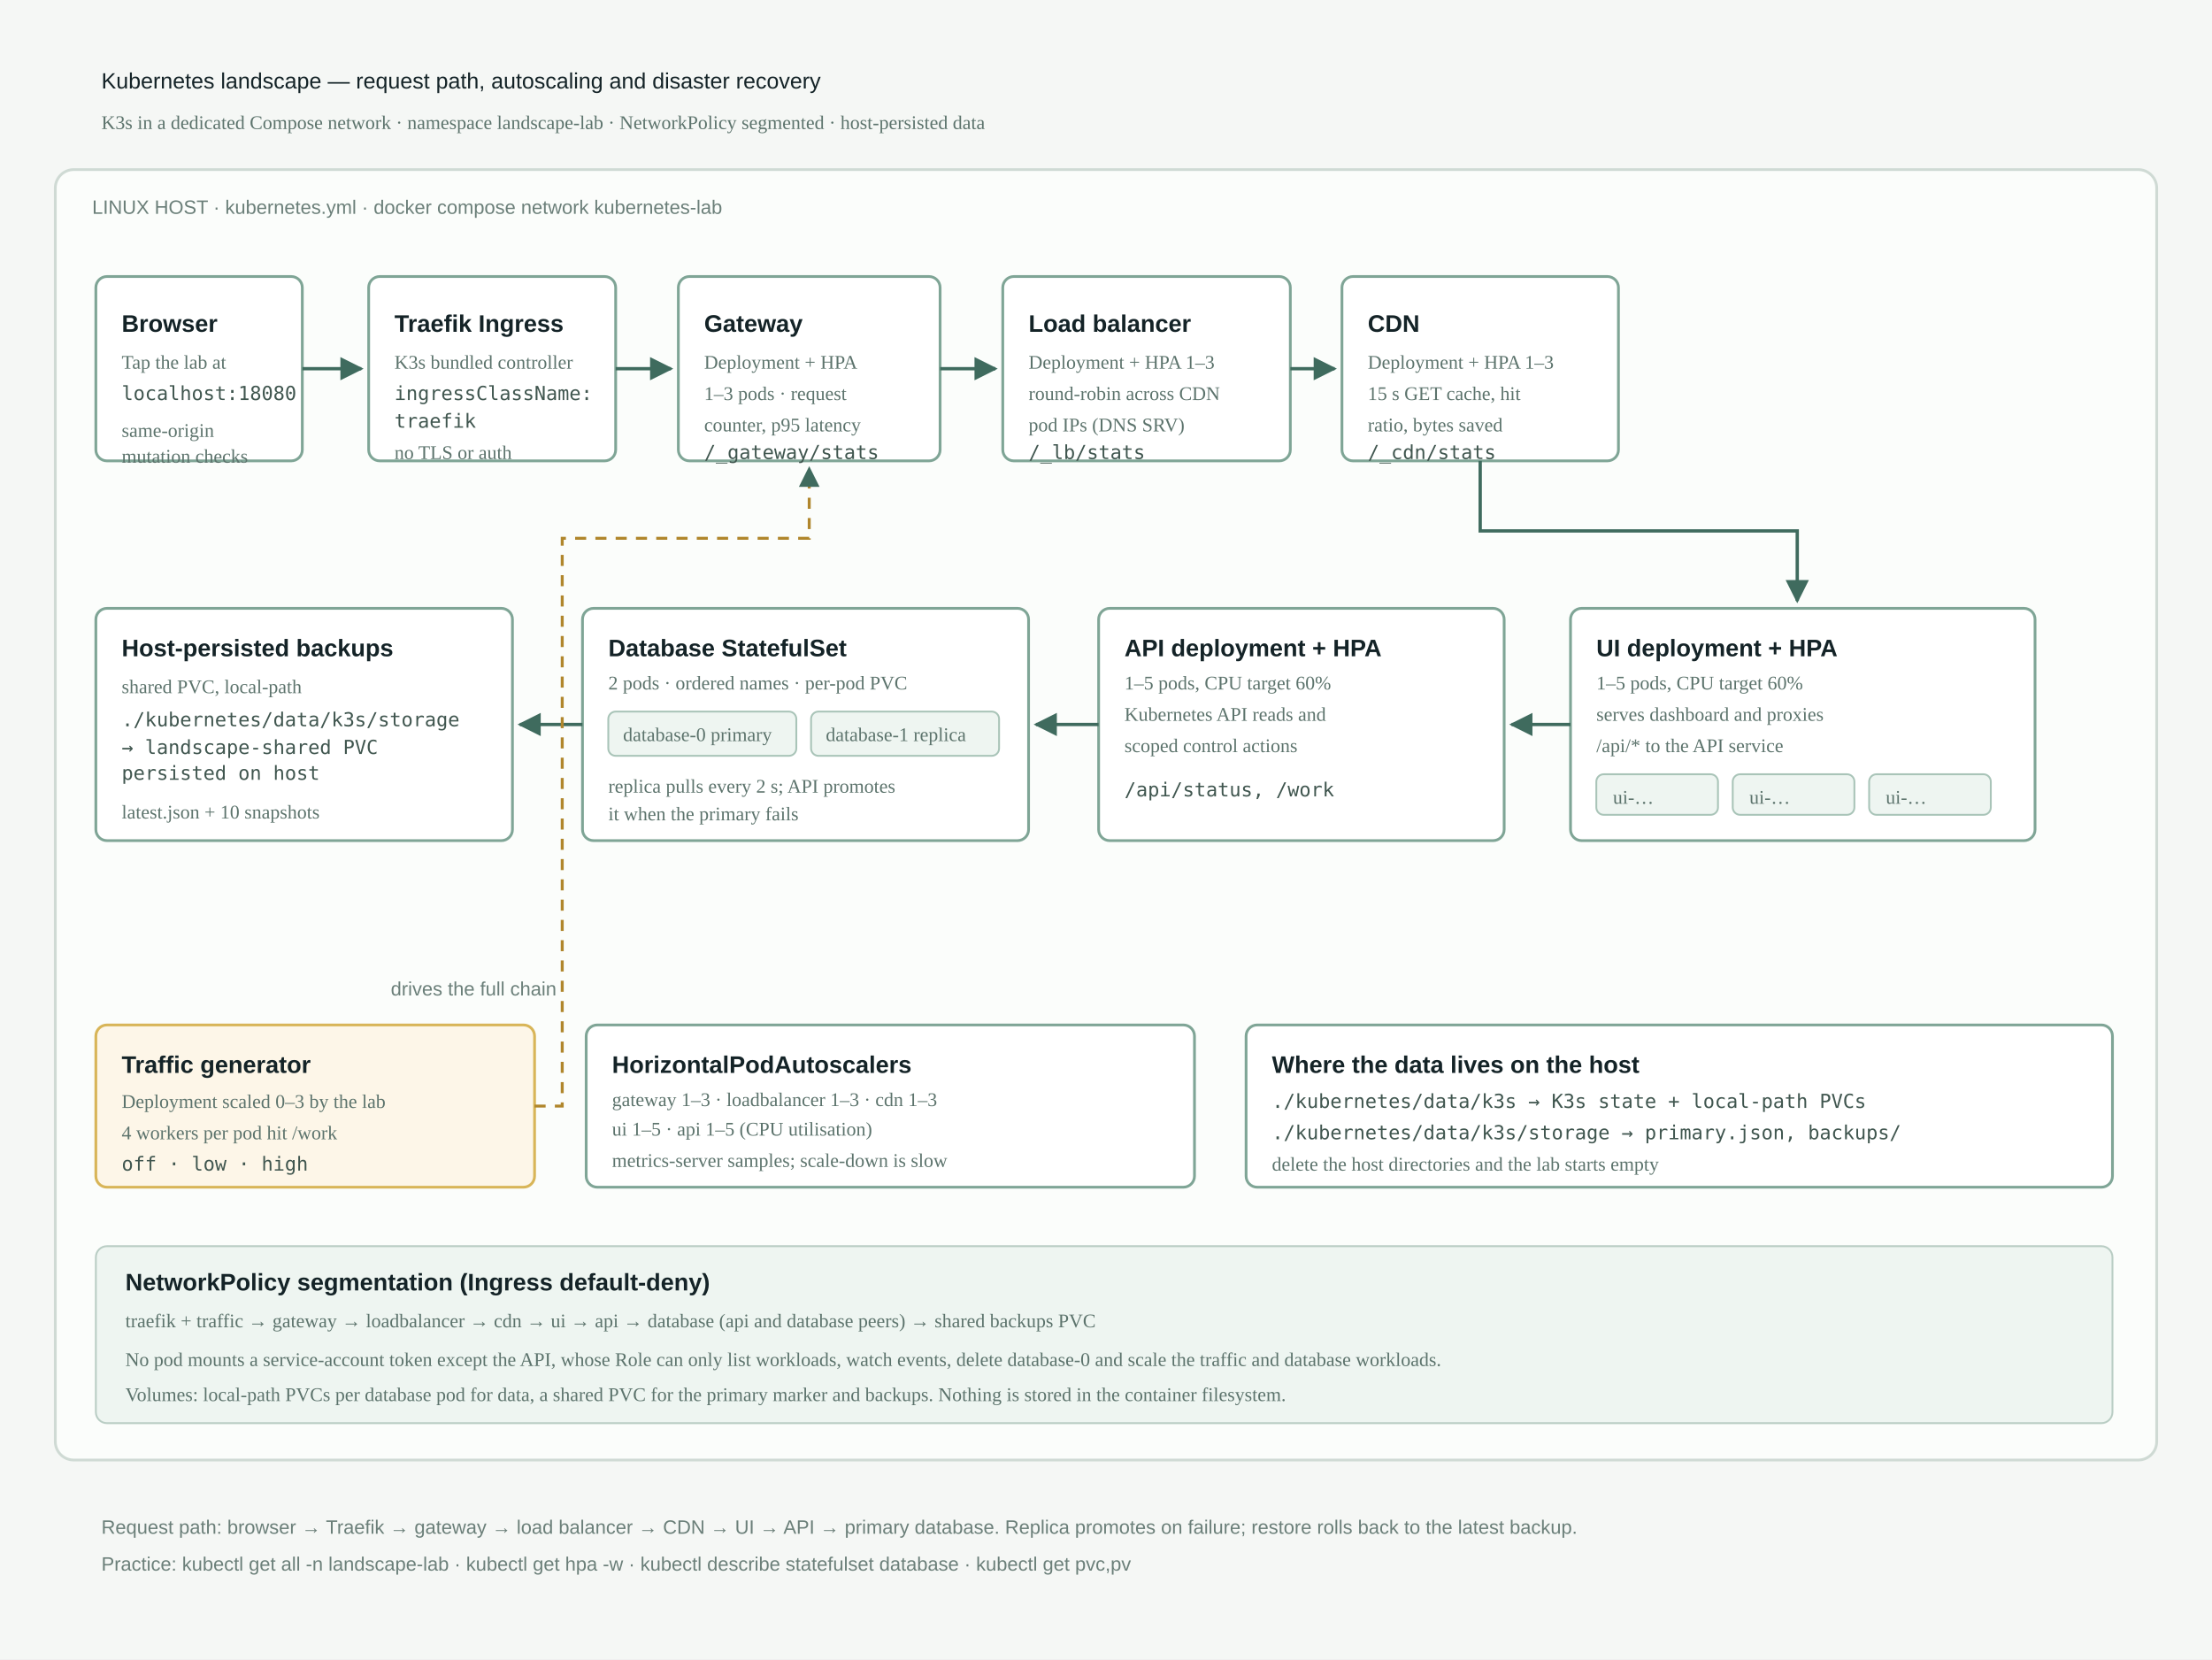
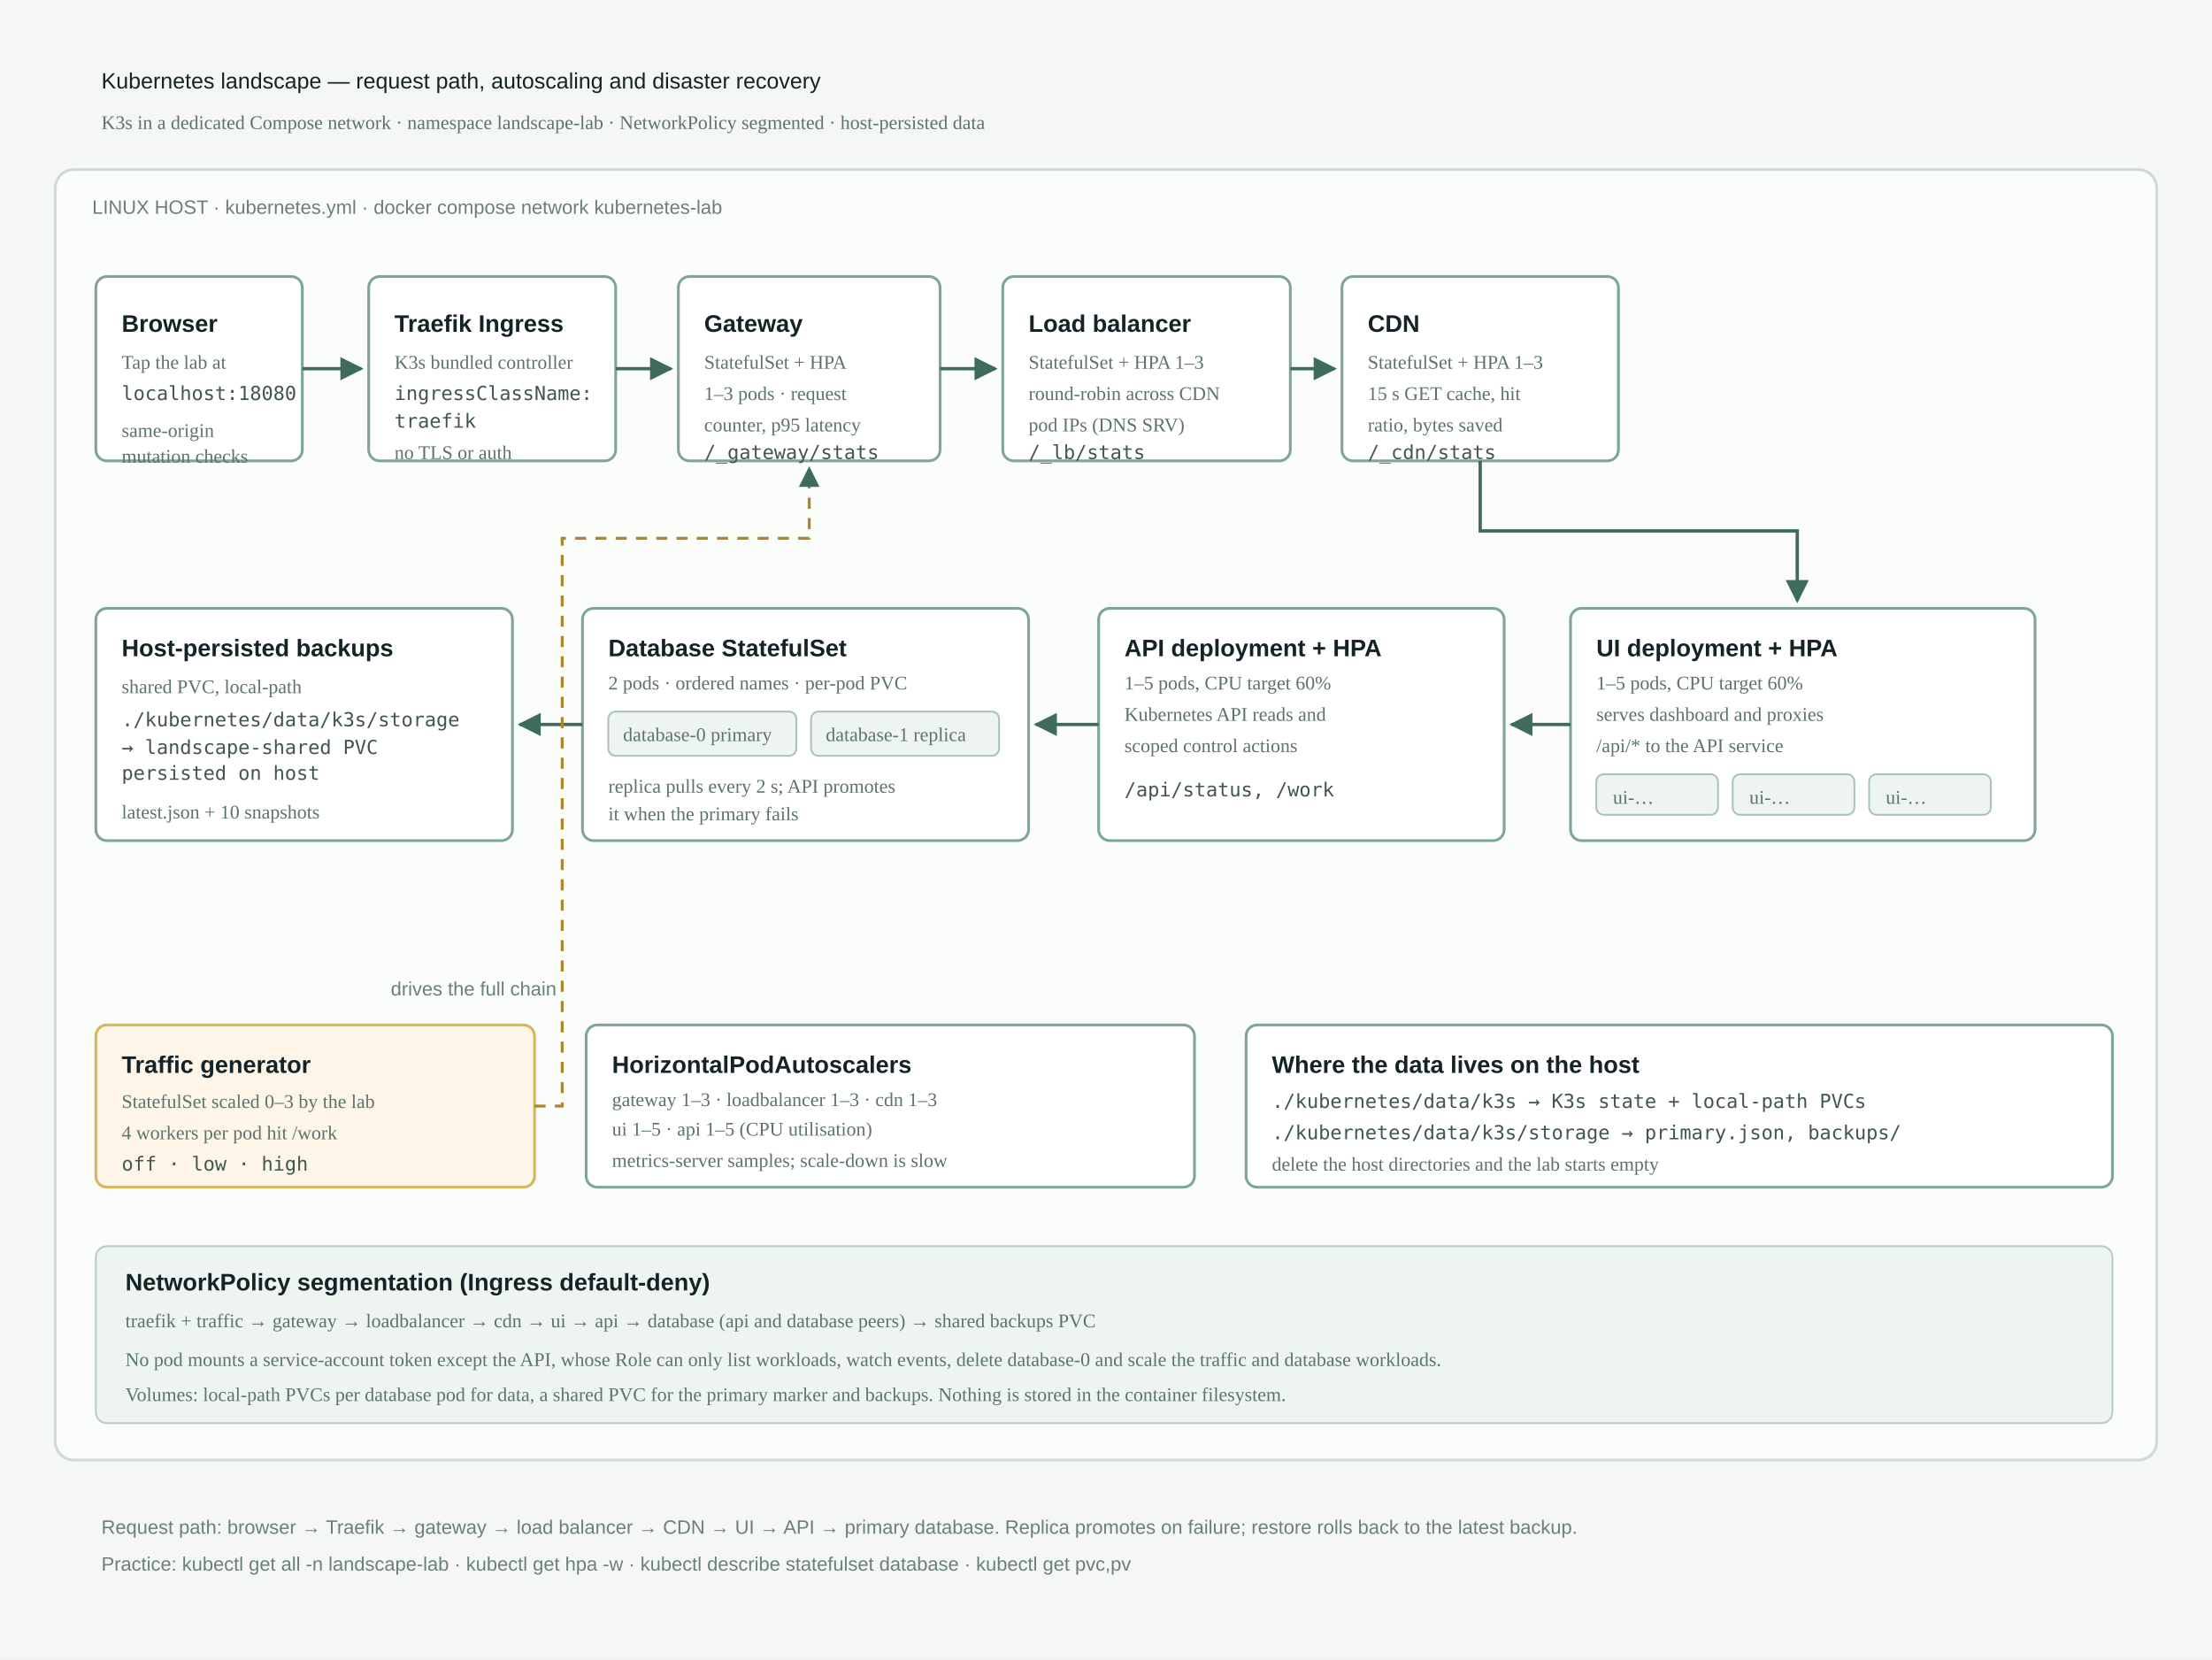
<svg xmlns="http://www.w3.org/2000/svg" viewBox="0 0 1200 900" width="1200" height="900" role="img" aria-labelledby="title desc">
  <defs>
    <marker id="arrow" viewBox="0 0 10 10" refX="9" refY="5" markerWidth="7" markerHeight="7" orient="auto-start-reverse">
      <path d="M0,0 L10,5 L0,10 z" fill="#3f6b5e" />
    </marker>
    <style>
      .box { fill: #ffffff; stroke: #7fa596; stroke-width: 1.5; rx: 6; }
      .box-dark { fill: #102e2e; stroke: #102e2e; }
      .chip { fill: #eef5f1; stroke: #a9c4b8; stroke-width: 1; rx: 4; }
      .warn { fill: #fdf6e8; stroke: #d8b558; stroke-width: 1.5; rx: 6; }
      .t { font-family: 'Trebuchet MS', Arial, sans-serif; fill: #142327; font-size: 12px; }
      .small { font-size: 10.5px; fill: #5c736c; }
      .name { font-size: 13px; font-weight: 700; }
      .mono { font-family: Consolas, monospace; font-size: 10.5px; fill: #40564f; }
      .light { fill: #e8f4ee; }
      .light-small { fill: #a9cfbf; font-size: 10.5px; }
      .line { stroke: #3f6b5e; stroke-width: 1.8; fill: none; marker-end: url(#arrow); }
      .dash { stroke: #b0862c; stroke-width: 1.6; fill: none; stroke-dasharray: 6 5; marker-end: url(#arrow); }
      .label { font-family: 'Trebuchet MS', Arial, sans-serif; font-size: 10.5px; fill: #6b7f79; }
    </style>
  </defs>
  <rect width="1200" height="900" fill="#f5f7f5" />
  <text x="55" y="48" class="t" font-size="24" font-family="Georgia, serif">Kubernetes landscape — request path, autoscaling and disaster recovery</text>
  <text x="55" y="70" class="small">K3s in a dedicated Compose network · namespace landscape-lab · NetworkPolicy segmented · host-persisted data</text>
  <rect x="30" y="92" width="1140" height="700" fill="#fbfdfb" stroke="#cfdad4" stroke-width="1.5" rx="10" />
  <text x="50" y="116" class="label">LINUX HOST · kubernetes.yml · docker compose network kubernetes-lab</text>
  <g>
    <rect x="52" y="150" width="112" height="100" class="box" />
    <text x="66" y="180" class="t name">Browser</text>
    <text x="66" y="200" class="small">Tap the lab at</text>
    <text x="66" y="217" class="mono">localhost:18080</text>
    <text x="66" y="237" class="small">same-origin</text>
    <text x="66" y="251" class="small">mutation checks</text>
    <rect x="200" y="150" width="134" height="100" class="box" />
    <text x="214" y="180" class="t name">Traefik Ingress</text>
    <text x="214" y="200" class="small">K3s bundled controller</text>
    <text x="214" y="217" class="mono">ingressClassName:</text>
    <text x="214" y="232" class="mono">traefik</text>
    <text x="214" y="249" class="small">no TLS or auth</text>
    <rect x="368" y="150" width="142" height="100" class="box" />
    <text x="382" y="180" class="t name">Gateway</text>
-     <text x="382" y="200" class="small">Deployment + HPA</text>
+     <text x="382" y="200" class="small">StatefulSet + HPA</text>
    <text x="382" y="217" class="small">1–3 pods · request</text>
    <text x="382" y="234" class="small">counter, p95 latency</text>
    <text x="382" y="249" class="mono">/_gateway/stats</text>
    <rect x="544" y="150" width="156" height="100" class="box" />
    <text x="558" y="180" class="t name">Load balancer</text>
-     <text x="558" y="200" class="small">Deployment + HPA 1–3</text>
+     <text x="558" y="200" class="small">StatefulSet + HPA 1–3</text>
    <text x="558" y="217" class="small">round-robin across CDN</text>
    <text x="558" y="234" class="small">pod IPs (DNS SRV)</text>
    <text x="558" y="249" class="mono">/_lb/stats</text>
    <rect x="728" y="150" width="150" height="100" class="box" />
    <text x="742" y="180" class="t name">CDN</text>
-     <text x="742" y="200" class="small">Deployment + HPA 1–3</text>
+     <text x="742" y="200" class="small">StatefulSet + HPA 1–3</text>
    <text x="742" y="217" class="small">15 s GET cache, hit</text>
    <text x="742" y="234" class="small">ratio, bytes saved</text>
    <text x="742" y="249" class="mono">/_cdn/stats</text>
  </g>
  <path class="line" d="M164,200 H196" />
  <path class="line" d="M334,200 H364" />
  <path class="line" d="M510,200 H540" />
  <path class="line" d="M700,200 H724" />
  <path class="line" d="M803,250 V288 H975 V326" />
  <g>
    <rect x="852" y="330" width="252" height="126" class="box" />
    <text x="866" y="356" class="t name">UI deployment + HPA</text>
    <text x="866" y="374" class="small">1–5 pods, CPU target 60%</text>
    <text x="866" y="391" class="small">serves dashboard and proxies</text>
    <text x="866" y="408" class="small">/api/* to the API service</text>
    <rect x="866" y="420" width="66" height="22" class="chip" />
    <text x="875" y="436" class="small">ui-…</text>
    <rect x="940" y="420" width="66" height="22" class="chip" />
    <text x="949" y="436" class="small">ui-…</text>
    <rect x="1014" y="420" width="66" height="22" class="chip" />
    <text x="1023" y="436" class="small">ui-…</text>
    <rect x="596" y="330" width="220" height="126" class="box" />
    <text x="610" y="356" class="t name">API deployment + HPA</text>
    <text x="610" y="374" class="small">1–5 pods, CPU target 60%</text>
    <text x="610" y="391" class="small">Kubernetes API reads and</text>
    <text x="610" y="408" class="small">scoped control actions</text>
    <text x="610" y="432" class="mono">/api/status, /work</text>
    <rect x="316" y="330" width="242" height="126" class="box" />
    <text x="330" y="356" class="t name">Database StatefulSet</text>
    <text x="330" y="374" class="small">2 pods · ordered names · per-pod PVC</text>
    <rect x="330" y="386" width="102" height="24" class="chip" />
    <text x="338" y="402" class="small">database-0 primary</text>
    <rect x="440" y="386" width="102" height="24" class="chip" />
    <text x="448" y="402" class="small">database-1 replica</text>
    <text x="330" y="430" class="small">replica pulls every 2 s; API promotes</text>
    <text x="330" y="445" class="small">it when the primary fails</text>
    <rect x="52" y="330" width="226" height="126" class="box" />
    <text x="66" y="356" class="t name">Host-persisted backups</text>
    <text x="66" y="376" class="small">shared PVC, local-path</text>
    <text x="66" y="394" class="mono">./kubernetes/data/k3s/storage</text>
    <text x="66" y="409" class="mono">→ landscape-shared PVC</text>
    <text x="66" y="423" class="mono">persisted on host</text>
    <text x="66" y="444" class="small">latest.json + 10 snapshots</text>
  </g>
  <path class="line" d="M852,393 H820" />
  <path class="line" d="M596,393 H562" />
  <path class="line" d="M316,393 H282" />
  <g>
    <rect x="52" y="556" width="238" height="88" class="warn" />
    <text x="66" y="582" class="t name">Traffic generator</text>
-     <text x="66" y="601" class="small">Deployment scaled 0–3 by the lab</text>
+     <text x="66" y="601" class="small">StatefulSet scaled 0–3 by the lab</text>
    <text x="66" y="618" class="small">4 workers per pod hit /work</text>
    <text x="66" y="635" class="mono">off · low · high</text>
    <rect x="318" y="556" width="330" height="88" class="box" />
    <text x="332" y="582" class="t name">HorizontalPodAutoscalers</text>
    <text x="332" y="600" class="small">gateway 1–3 · loadbalancer 1–3 · cdn 1–3</text>
    <text x="332" y="616" class="small">ui 1–5 · api 1–5 (CPU utilisation)</text>
    <text x="332" y="633" class="small">metrics-server samples; scale-down is slow</text>
    <rect x="676" y="556" width="470" height="88" class="box" />
    <text x="690" y="582" class="t name">Where the data lives on the host</text>
    <text x="690" y="601" class="mono">./kubernetes/data/k3s  → K3s state + local-path PVCs</text>
    <text x="690" y="618" class="mono">./kubernetes/data/k3s/storage → primary.json, backups/</text>
    <text x="690" y="635" class="small">delete the host directories and the lab starts empty</text>
  </g>
  <path class="dash" d="M290,600 H305 V292 H439 V254" />
  <text x="212" y="540" class="label">drives the full chain</text>
  <rect x="52" y="676" width="1094" height="96" fill="#eef5f1" stroke="#b9cdc4" stroke-width="1" rx="6" />
  <text x="68" y="700" class="t name">NetworkPolicy segmentation (Ingress default-deny)</text>
  <text x="68" y="720" class="small">traefik + traffic → gateway → loadbalancer → cdn → ui → api → database (api and database peers) → shared backups PVC</text>
  <text x="68" y="741" class="small">No pod mounts a service-account token except the API, whose Role can only list workloads, watch events, delete database-0 and scale the traffic and database workloads.</text>
  <text x="68" y="760" class="small">Volumes: local-path PVCs per database pod for data, a shared PVC for the primary marker and backups. Nothing is stored in the container filesystem.</text>
  <text x="55" y="832" class="label">Request path: browser → Traefik → gateway → load balancer → CDN → UI → API → primary database. Replica promotes on failure; restore rolls back to the latest backup.</text>
  <text x="55" y="852" class="label">Practice: kubectl get all -n landscape-lab · kubectl get hpa -w · kubectl describe statefulset database · kubectl get pvc,pv</text>
</svg>
